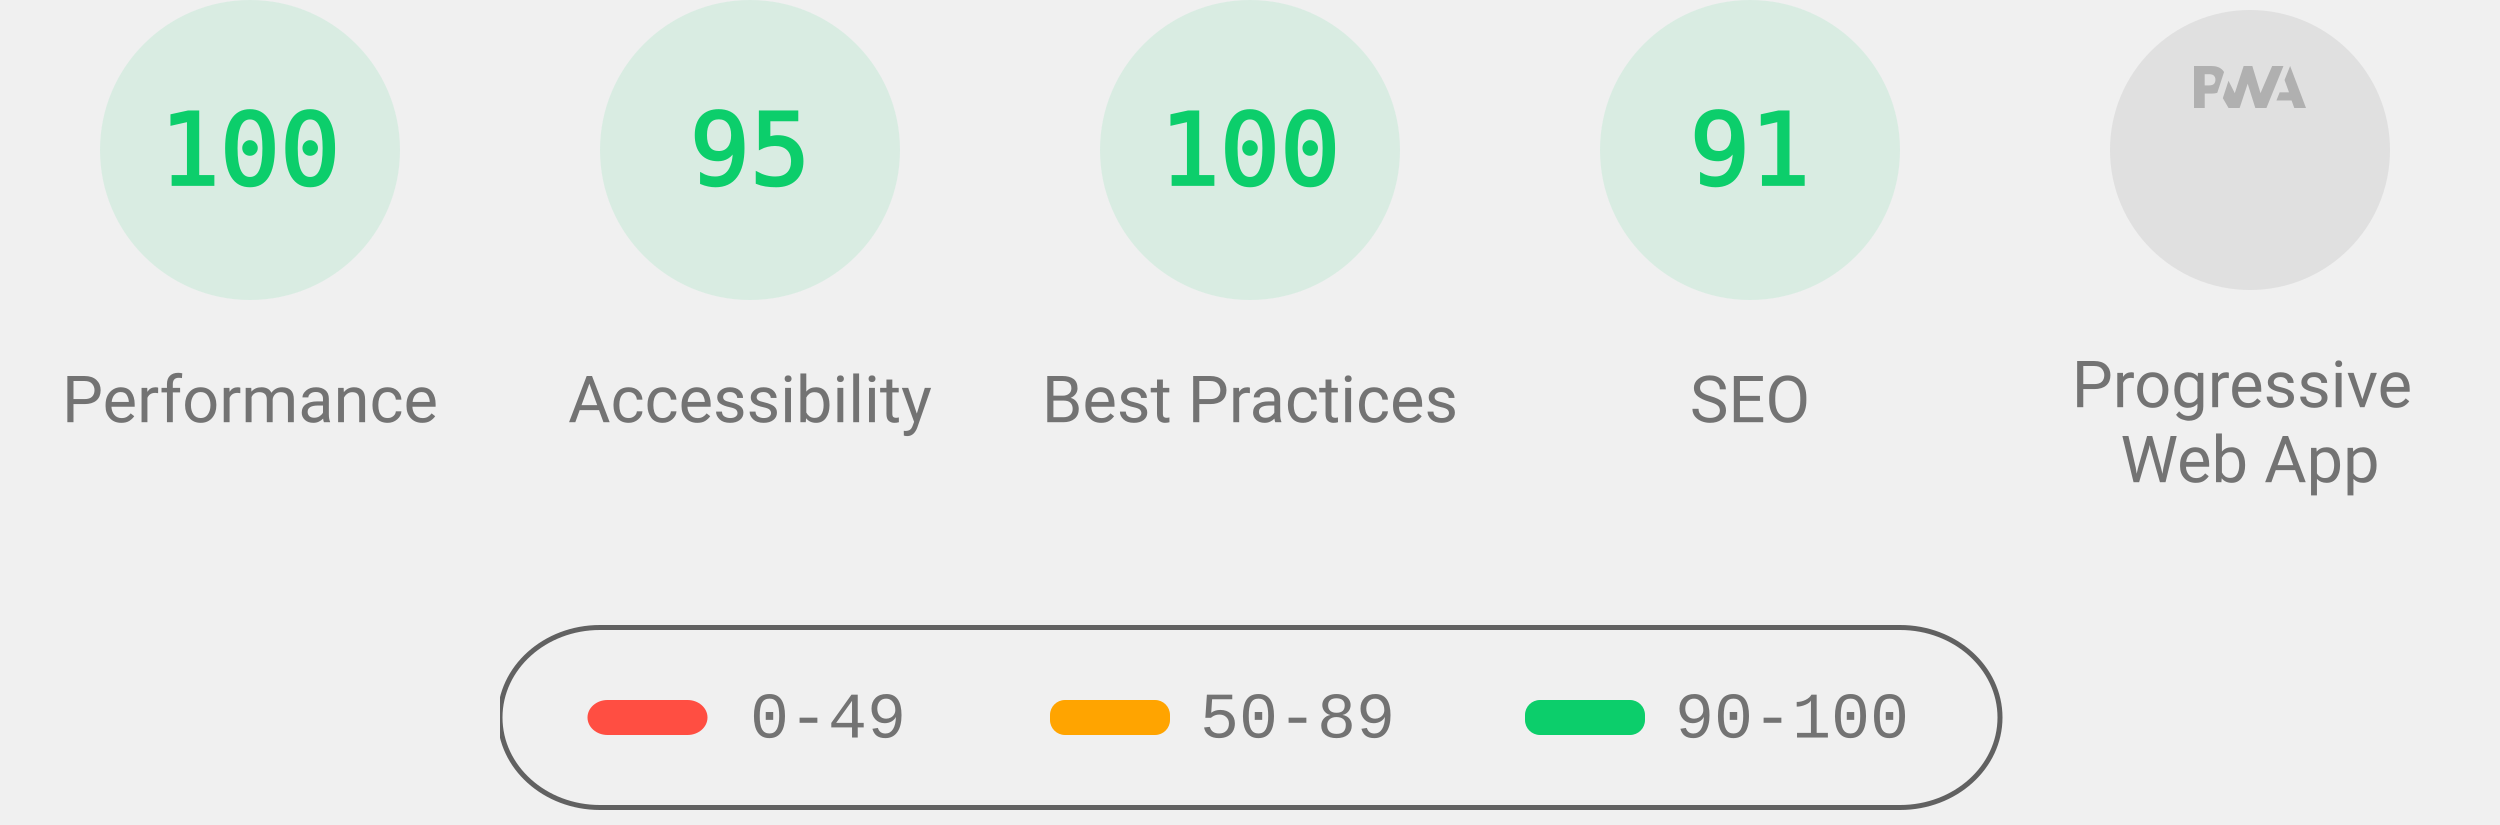
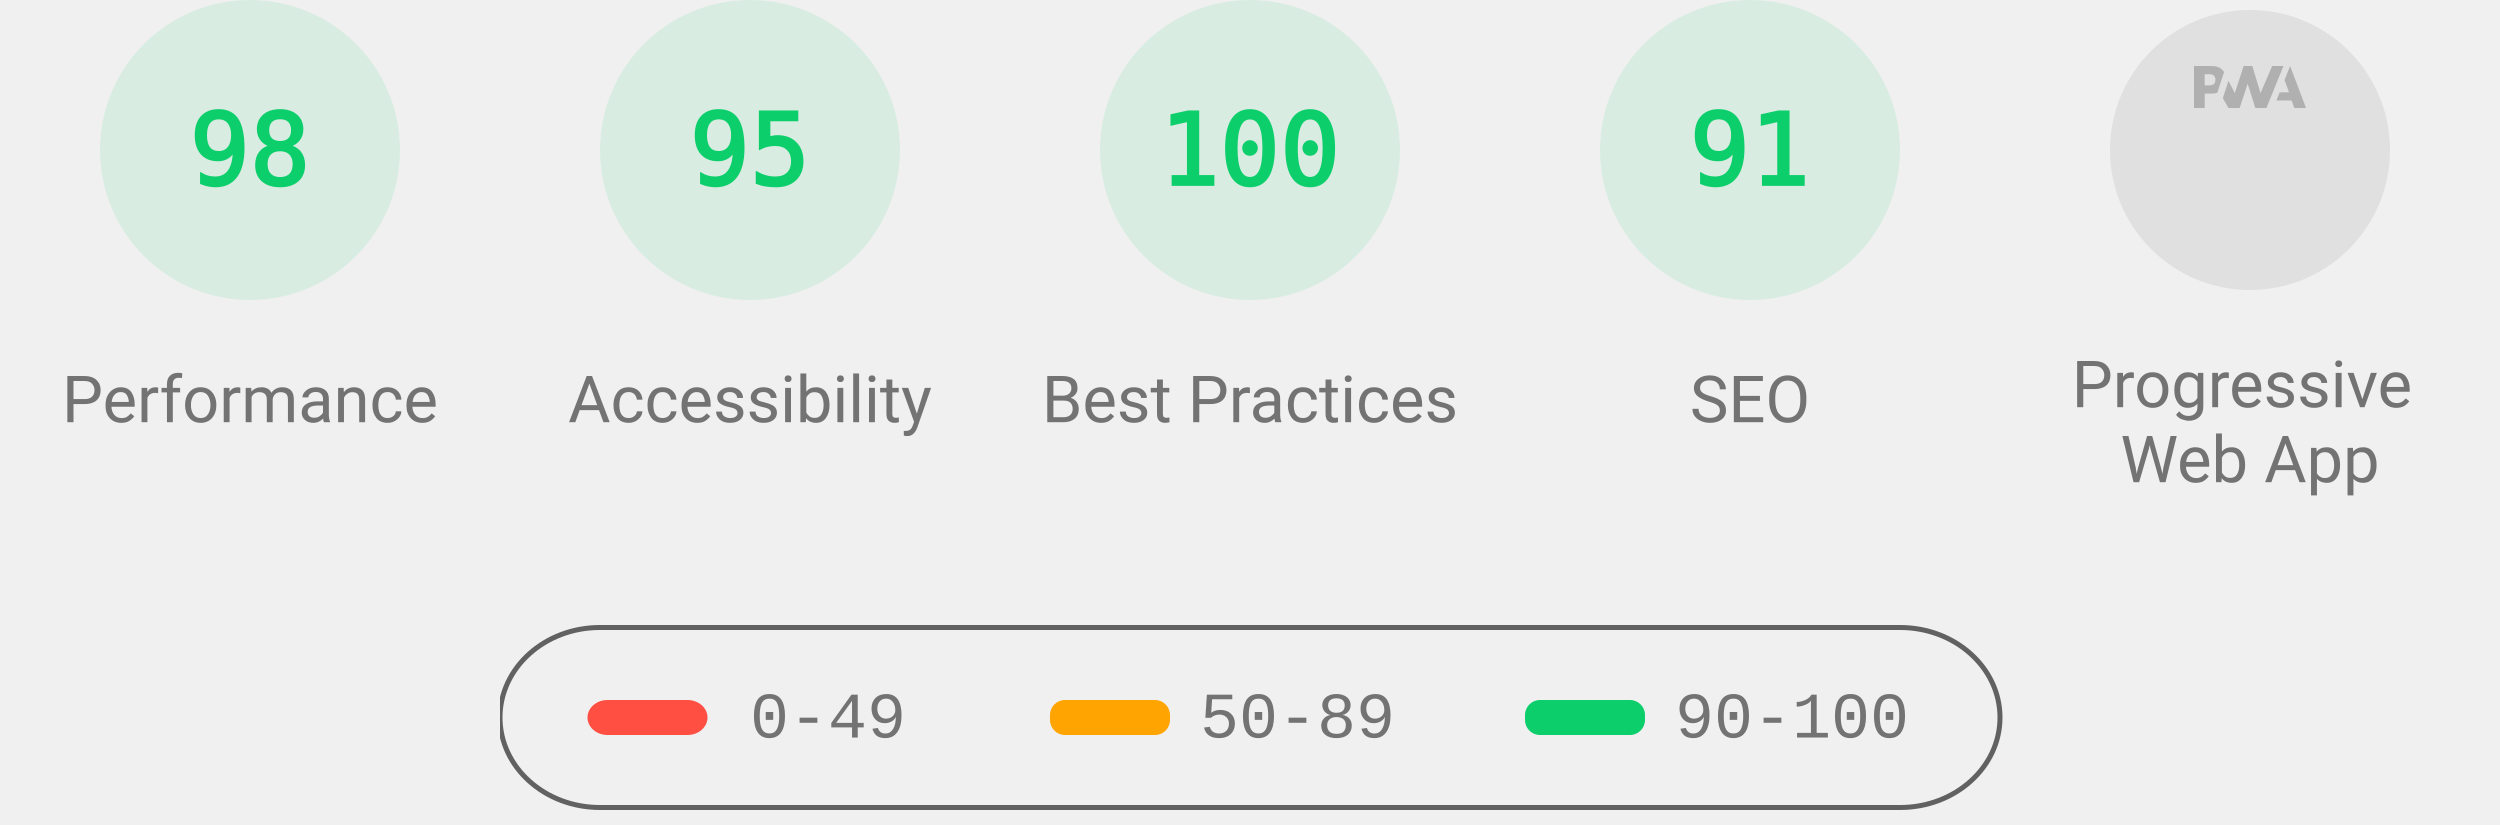
<svg xmlns="http://www.w3.org/2000/svg" class="theme--agnostic" fill="none" width="1000" height="330">
  <style>
			.gauge-base {
				opacity: 0.1
			}

			.gauge-arc {
				fill: none;
				animation-delay: 250ms;
				stroke-linecap: round;
				transform: rotate(-90deg);
				transform-origin: 100px 60px;
				animation: load-gauge 1s ease forwards
			}

			.guage-text {
				font-size: 40px;
				font-family: monospace;
				text-align: center
			}

			.guage-red {
				color: #ff4e42;
				fill: #ff4e42;
				stroke: #ff4e42
			}
			.guage-orange {
				color: #ffa400;
				fill: #ffa400;
				stroke: #ffa400
			}
			.guage-green {
				color: #0cce6b;
				fill: #0cce6b;
				stroke: #0cce6b
			}
			.theme--agnostic .guage-undefined {
				color: #5c5c5c;
				fill: #5c5c5c;
				stroke: #5c5c5c
			}
			.theme--light .guage-undefined {
				color: #1e1e1e;
				fill: #1e1e1e;
				stroke: #1e1e1e
			}
			.theme--dark .guage-undefined {
				color: #f5f5f5;
				fill: #f5f5f5;
				stroke: #f5f5f5
			}

			.guage-title {
				stroke: none;
				font-size: 26px;
				line-height: 26px;
				font-family: Roboto, Halvetica, Arial, sans-serif
			}
			.metric.guage-title {
				font-family: 'Courier New', Courier, monospace
			}
			.theme--agnostic .guage-title {
				color: #737373;
				fill: #737373
			}
			.theme--light .guage-title {
				color: #212121;
				fill: #212121
			}
			.theme--dark .guage-title {
				color: #f5f5f5;
				fill: #f5f5f5
			}

			@keyframes load-gauge {
				from {
					stroke-dasharray: 0 352.858
				}
			}
			.lh-gauge--pwa__disc {
				fill: #e0e0e0
			}
			.lh-gauge--pwa__logo {
				position: relative;
				fill: #b0b0b0
			}
			.lh-gauge--pwa__invisible {
				display: none
			}
			.lh-gauge--pwa__visible {
				display: inline
			}
			.guage-invisible {
				display: none
			}
			.lh-gauge--pwa__logo--primary-color {
				fill: #304ffe
			}
			.theme--agnostic .lh-gauge--pwa__logo--secondary-color {
				fill: #787878
			}
			.theme--light .lh-gauge--pwa__logo--secondary-color {
				fill: #3d3d3d
			}
			.theme--dark .lh-gauge--pwa__logo--secondary-color {
				fill: #d8b6b6
			}
			.theme--light #svg_2 {
				stroke: #00000022
			}
			.theme--agnostic #svg_2 {
				stroke: #616161
			}
			.theme--light #svg_2 {
				stroke: #00000022
			}
			.theme--dark #svg_2 {
				stroke: #f5f5f566
			}
		</style>
  <svg class="guage-div guage-perf guage-green" viewBox="0 0 200 200" width="200" height="200" x="0" y="0">
    <circle class="gauge-base" r="56" cx="100" cy="60" stroke-width="8" />
-     <circle class="gauge-arc guage-arc-1" r="56" cx="100" cy="60" stroke-width="8" style="stroke-dasharray: 351.858, 351.858;" />
-     <text class="guage-text" x="100px" y="60px" alignment-baseline="central" dominant-baseline="central" text-anchor="middle">100</text>
+     <circle class="gauge-arc guage-arc-1" r="56" cx="100" cy="60" stroke-width="8" style="stroke-dasharray: 344.821, 351.858;" />
+     <text class="guage-text" x="100px" y="60px" alignment-baseline="central" dominant-baseline="central" text-anchor="middle">98</text>
    <text class="guage-title" x="100px" y="160px" alignment-baseline="central" dominant-baseline="central" text-anchor="middle">Performance</text>
  </svg>,<svg class="guage-div guage-perf guage-green" viewBox="0 0 200 200" width="200" height="200" x="200" y="0">
    <circle class="gauge-base" r="56" cx="100" cy="60" stroke-width="8" />
    <circle class="gauge-arc guage-arc-1" r="56" cx="100" cy="60" stroke-width="8" style="stroke-dasharray: 334.265, 351.858;" />
    <text class="guage-text" x="100px" y="60px" alignment-baseline="central" dominant-baseline="central" text-anchor="middle">95</text>
    <text class="guage-title" x="100px" y="160px" alignment-baseline="central" dominant-baseline="central" text-anchor="middle">Accessibility</text>
  </svg>,<svg class="guage-div guage-perf guage-green" viewBox="0 0 200 200" width="200" height="200" x="400" y="0">
    <circle class="gauge-base" r="56" cx="100" cy="60" stroke-width="8" />
    <circle class="gauge-arc guage-arc-1" r="56" cx="100" cy="60" stroke-width="8" style="stroke-dasharray: 351.858, 351.858;" />
    <text class="guage-text" x="100px" y="60px" alignment-baseline="central" dominant-baseline="central" text-anchor="middle">100</text>
    <text class="guage-title" x="100px" y="160px" alignment-baseline="central" dominant-baseline="central" text-anchor="middle">Best Practices</text>
  </svg>,<svg class="guage-div guage-perf guage-green" viewBox="0 0 200 200" width="200" height="200" x="600" y="0">
    <circle class="gauge-base" r="56" cx="100" cy="60" stroke-width="8" />
    <circle class="gauge-arc guage-arc-1" r="56" cx="100" cy="60" stroke-width="8" style="stroke-dasharray: 320.191, 351.858;" />
    <text class="guage-text" x="100px" y="60px" alignment-baseline="central" dominant-baseline="central" text-anchor="middle">91</text>
    <text class="guage-title" x="100px" y="160px" alignment-baseline="central" dominant-baseline="central" text-anchor="middle">SEO</text>
  </svg>,<svg class="guage-div guage-pwa" viewBox="0 0 200 200" width="200" height="200" x="800" y="0">
    <svg viewBox="0 0 60 60" width="112" height="112" x="44" y="4">
      <defs>
        <linearGradient id="lh-gauge--pwa__check-circle__gradient-0" x1="50%" y1="0%" x2="50%" y2="100%">
          <stop stop-color="#00C852" offset="0%" />
          <stop stop-color="#009688" offset="100%" />
        </linearGradient>
        <linearGradient id="lh-gauge--pwa__installable__shadow-gradient-0" x1="76.056%" x2="24.111%" y1="82.995%" y2="24.735%">
          <stop stop-color="#A5D6A7" offset="0%" />
          <stop stop-color="#80CBC4" offset="100%" />
        </linearGradient>
        <linearGradient id="lh-gauge--pwa__fast-reliable__shadow-gradient-0" x1="76.056%" y1="82.995%" x2="25.678%" y2="26.493%">
          <stop stop-color="#64B5F6" offset="0%" />
          <stop stop-color="#2979FF" offset="100%" />
        </linearGradient>
        <g id="lh-gauge--pwa__fast-reliable-badge-0">
          <circle fill="#FFFFFF" cx="10" cy="10" r="10" />
          <path fill="#304FFE" d="M10 3.58l5.25 2.34v3.5c0 3.23-2.24 6.26-5.25 7-3.01-.74-5.25-3.77-5.25-7v-3.5L10 3.58zm-.47 10.74l2.76-4.83.03-.07c.04-.08 0-.24-.22-.24h-1.64l.47-3.26h-.47l-2.7 4.77c-.02.01.05-.1-.04.05-.09.16-.1.31.18.31h1.63l-.47 3.27h.47z" />
        </g>
        <g id="lh-gauge--pwa__installable-badge-0">
          <circle fill="#FFFFFF" cx="10" cy="10" r="10" />
          <path fill="#009688" d="M10 4.167A5.835 5.835 0 0 0 4.167 10 5.835 5.835 0 0 0 10 15.833 5.835 5.835 0 0 0 15.833 10 5.835 5.835 0 0 0 10 4.167zm2.917 6.416h-2.334v2.334H9.417v-2.334H7.083V9.417h2.334V7.083h1.166v2.334h2.334v1.166z" />
        </g>
      </defs>
      <g stroke="none" fill-rule="nonzero">
        <circle class="lh-gauge--pwa__disc" cx="30" cy="30" r="30" />
        <g class="lh-gauge--pwa__logo">
          <path d="M35.66 19.39l.7-1.75h2L37.4 15 38.6 12l3.4 9h-2.51l-.58-1.61z" />
          <path d="M33.52 21l3.65-9h-2.42l-2.5 5.82L30.5 12h-1.86l-1.9 5.82-1.35-2.65-1.21 3.72L25.4 21h2.38l1.72-5.2 1.64 5.2z" />
          <path fill-rule="nonzero" d="M20.3 17.91h1.48c.45 0 .85-.05 1.2-.15l.39-1.18 1.07-3.3a2.64 2.64 0 0 0-.28-.37c-.55-.6-1.36-.91-2.42-.91H18v9h2.3V17.9zm1.96-3.84c.22.22.33.5.33.87 0 .36-.1.65-.29.87-.2.23-.59.35-1.15.35h-.86v-2.41h.87c.52 0 .89.1 1.1.32z" />
        </g>
        <rect class="lh-gauge--pwa__component lh-gauge--pwa__na-line lh-gauge--pwa__invisible" fill="#FFFFFF" x="20" y="32" width="20" height="4" rx="2" />
        <g class="lh-gauge--pwa__component lh-gauge--pwa__fast-reliable-badge lh-gauge--pwa__invisible" transform="translate(20, 29)">
          <path fill="url(#lh-gauge--pwa__fast-reliable__shadow-gradient-0)" d="M33.63 19.49A30 30 0 0 1 16.2 30.36L3 17.14 17.14 3l16.49 16.49z" />
          <use href="#lh-gauge--pwa__fast-reliable-badge-0" />
        </g>
        <g class="lh-gauge--pwa__component lh-gauge--pwa__installable-badge lh-gauge--pwa__invisible" transform="translate(20, 29)">
          <path fill="url(#lh-gauge--pwa__installable__shadow-gradient-0)" d="M33.629 19.487c-4.272 5.453-10.391 9.39-17.415 10.869L3 17.142 17.142 3 33.63 19.487z" />
          <use href="#lh-gauge--pwa__installable-badge-0" />
        </g>
        <g class="lh-gauge--pwa__component lh-gauge--pwa__fast-reliable-installable-badges lh-gauge--pwa__invisible">
          <g transform="translate(8, 29)">
            <path fill="url(#lh-gauge--pwa__fast-reliable__shadow-gradient-0)" d="M16.321 30.463L3 17.143 17.142 3l22.365 22.365A29.864 29.864 0 0 1 22 31c-1.942 0-3.84-.184-5.679-.537z" />
            <use href="#lh-gauge--pwa__fast-reliable-badge-0" />
          </g>
          <g transform="translate(32, 29)">
            <path fill="url(#lh-gauge--pwa__installable__shadow-gradient-0)" d="M25.982 11.84a30.107 30.107 0 0 1-13.08 15.203L3 17.143 17.142 3l8.84 8.84z" />
            <use href="#lh-gauge--pwa__installable-badge-0" />
          </g>
        </g>
        <g class="lh-gauge--pwa__component lh-gauge--pwa__check-circle lh-gauge--pwa__invisible" transform="translate(18, 28)">
          <circle fill="#FFFFFF" cx="12" cy="12" r="12" />
          <path fill="url(#lh-gauge--pwa__check-circle__gradient-0)" d="M12 2a10 10 0 1 0 0 20 10 10 0 0 0 0-20zm-2 15l-5-5 1.41-1.41L10 14.17l7.59-7.59L19 8l-9 9z" />
        </g>
      </g>
    </svg>
    <text class="guage-title" y="160px" alignment-baseline="central" dominant-baseline="central" text-anchor="middle">
      <tspan x="100px" dy="-6px">Progressive</tspan>
      <tspan x="100px" dy="30px">Web App</tspan>
    </text>
  </svg>
  <svg width="604" height="76" x="200" y="250">
    <g>
      <rect fill="none" id="canvas_background" height="80" width="604" y="-1" x="-1" />
      <g display="none" overflow="visible" y="0" x="0" height="100%" width="100%" id="canvasGrid">
        <rect fill="url(#gridpattern)" stroke-width="0" y="0" x="0" height="100%" width="100%" />
      </g>
    </g>
    <g>
      <rect fill-opacity="0" stroke-width="2" rx="40" id="svg_2" height="72" width="600" y="1" x="0" fill="#000000" />
      <rect stroke="#000" rx="8" id="svg_3" height="14" width="48" y="30" x="35" stroke-opacity="null" stroke-width="0" fill="#ff4e42" />
      <rect stroke="#000" rx="6" id="svg_4" height="14" width="48" y="30" x="220" stroke-opacity="null" stroke-width="0" fill="#ffa400" />
      <rect stroke="#000" rx="6" id="svg_5" height="14" width="48" y="30" x="410" stroke-opacity="null" stroke-width="0" fill="#0cce6b" />
      <text class="metric guage-title" xml:space="preserve" text-anchor="start" font-size="26" id="svg_6" y="45" x="100" stroke-opacity="null" stroke-width="0" stroke="#000">0-49</text>
      <text class="metric guage-title" xml:space="preserve" text-anchor="start" font-size="26" id="svg_7" y="45" x="280" stroke-opacity="null" stroke-width="0" stroke="#000">50-89</text>
      <text class="metric guage-title" xml:space="preserve" text-anchor="start" font-size="26" id="svg_8" y="45" x="470" stroke-opacity="null" stroke-width="0" stroke="#000">90-100</text>
    </g>
  </svg>
</svg>
